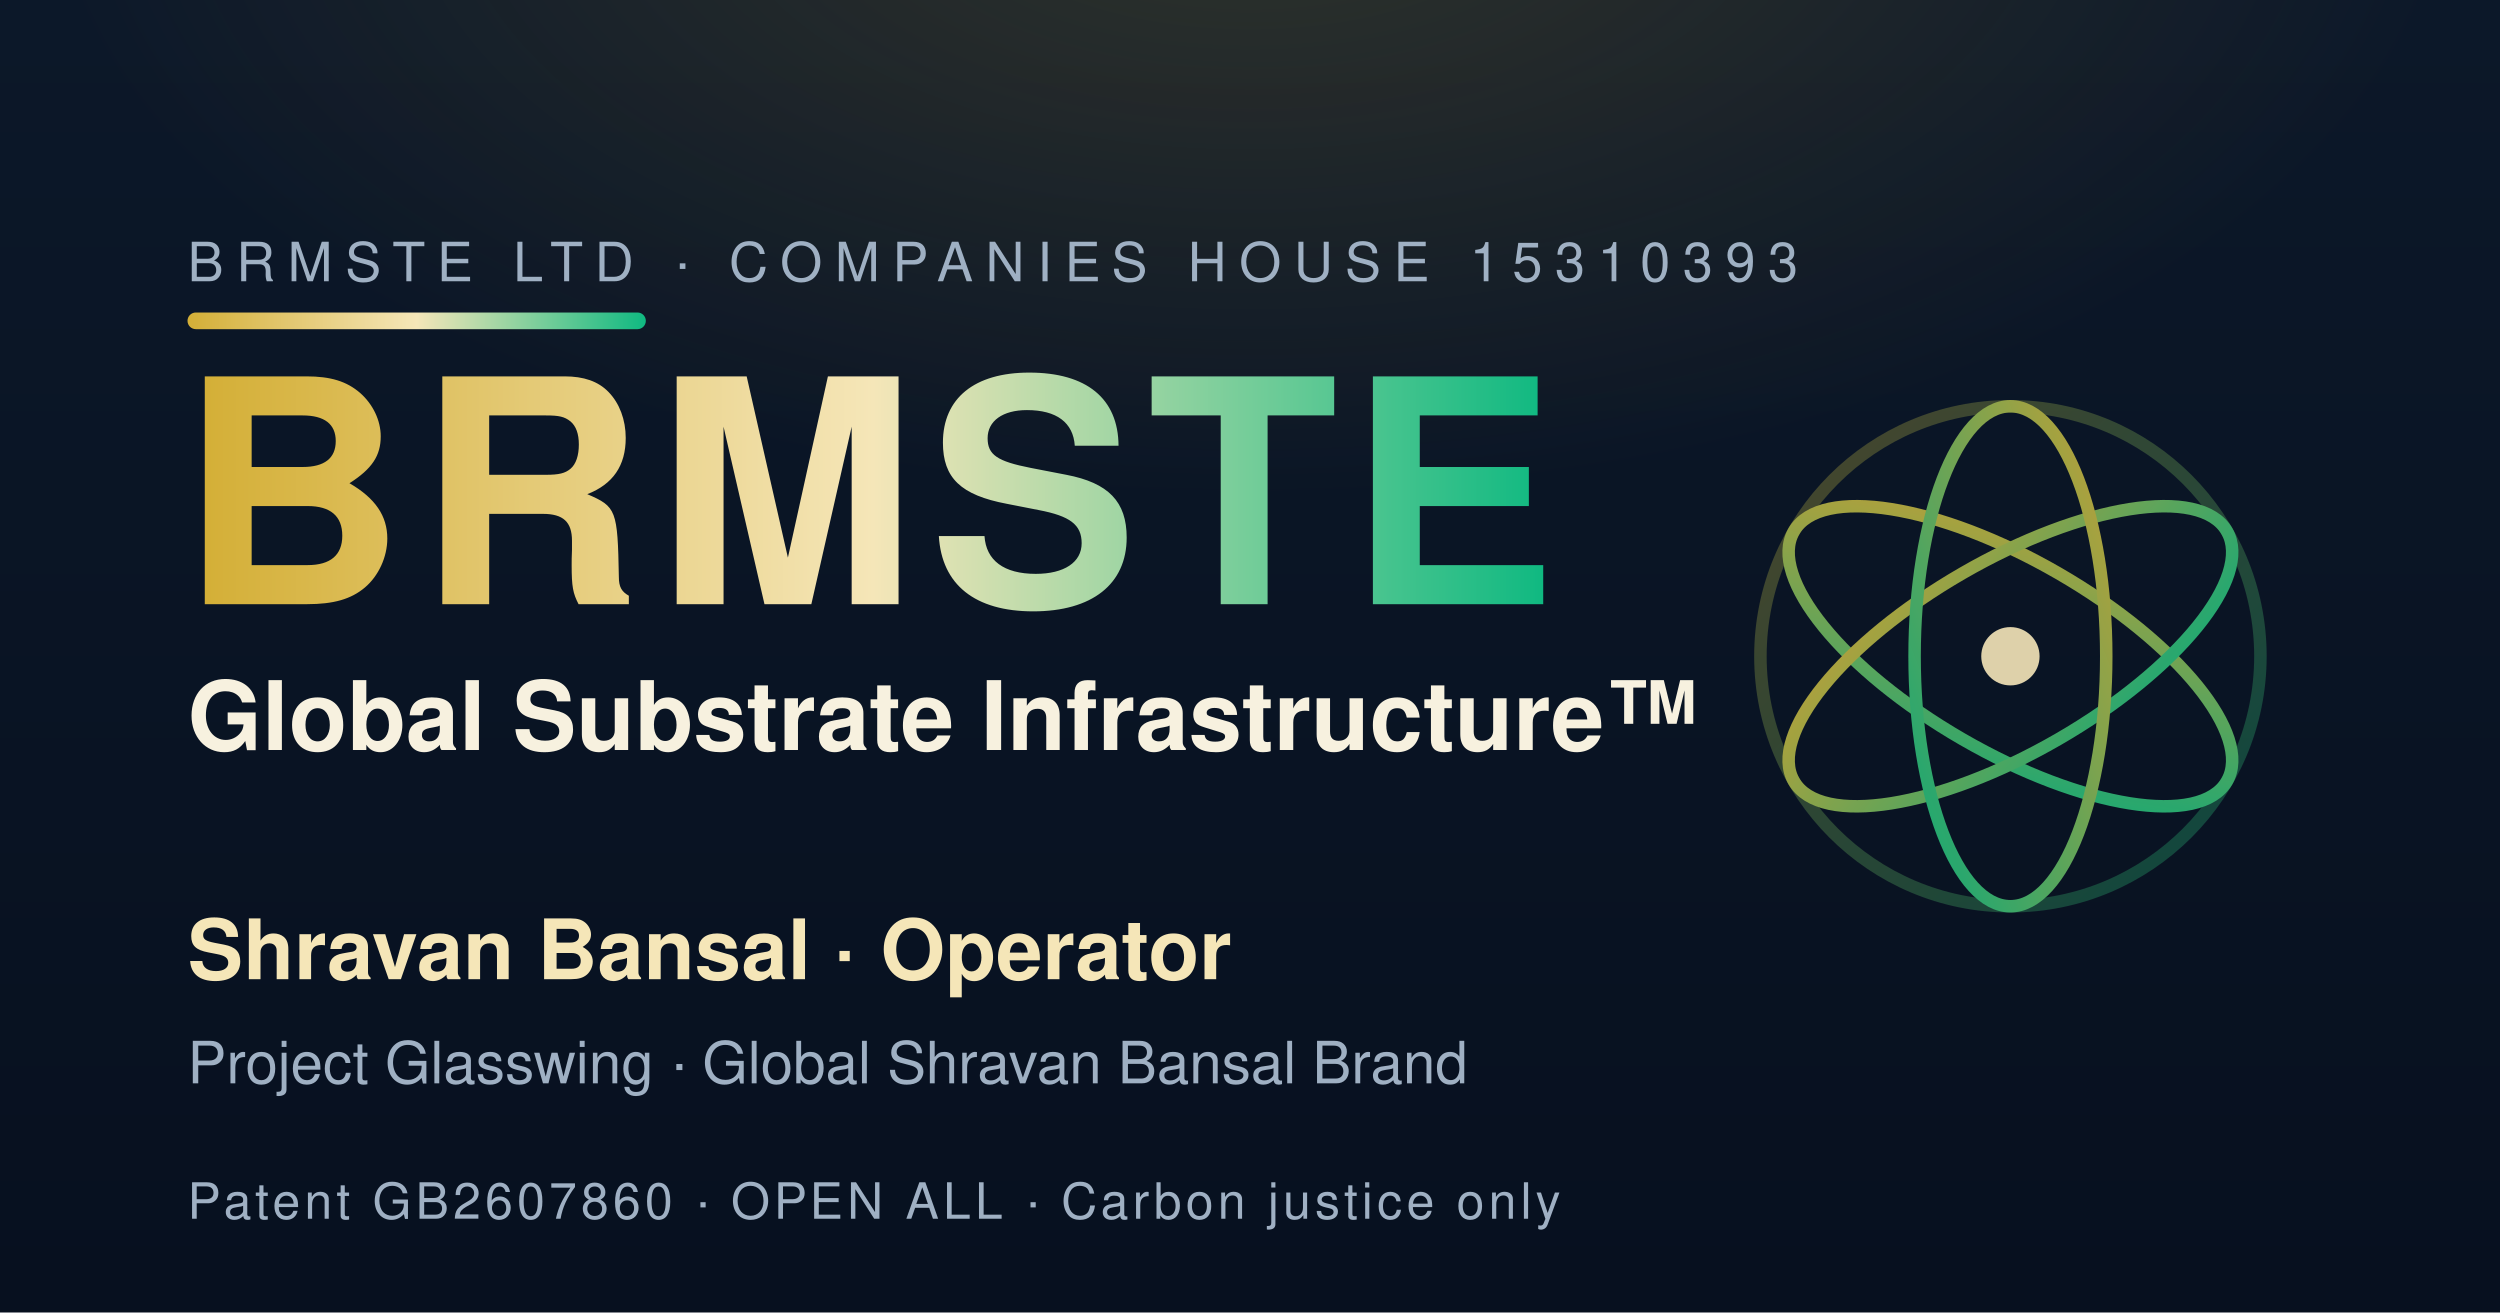
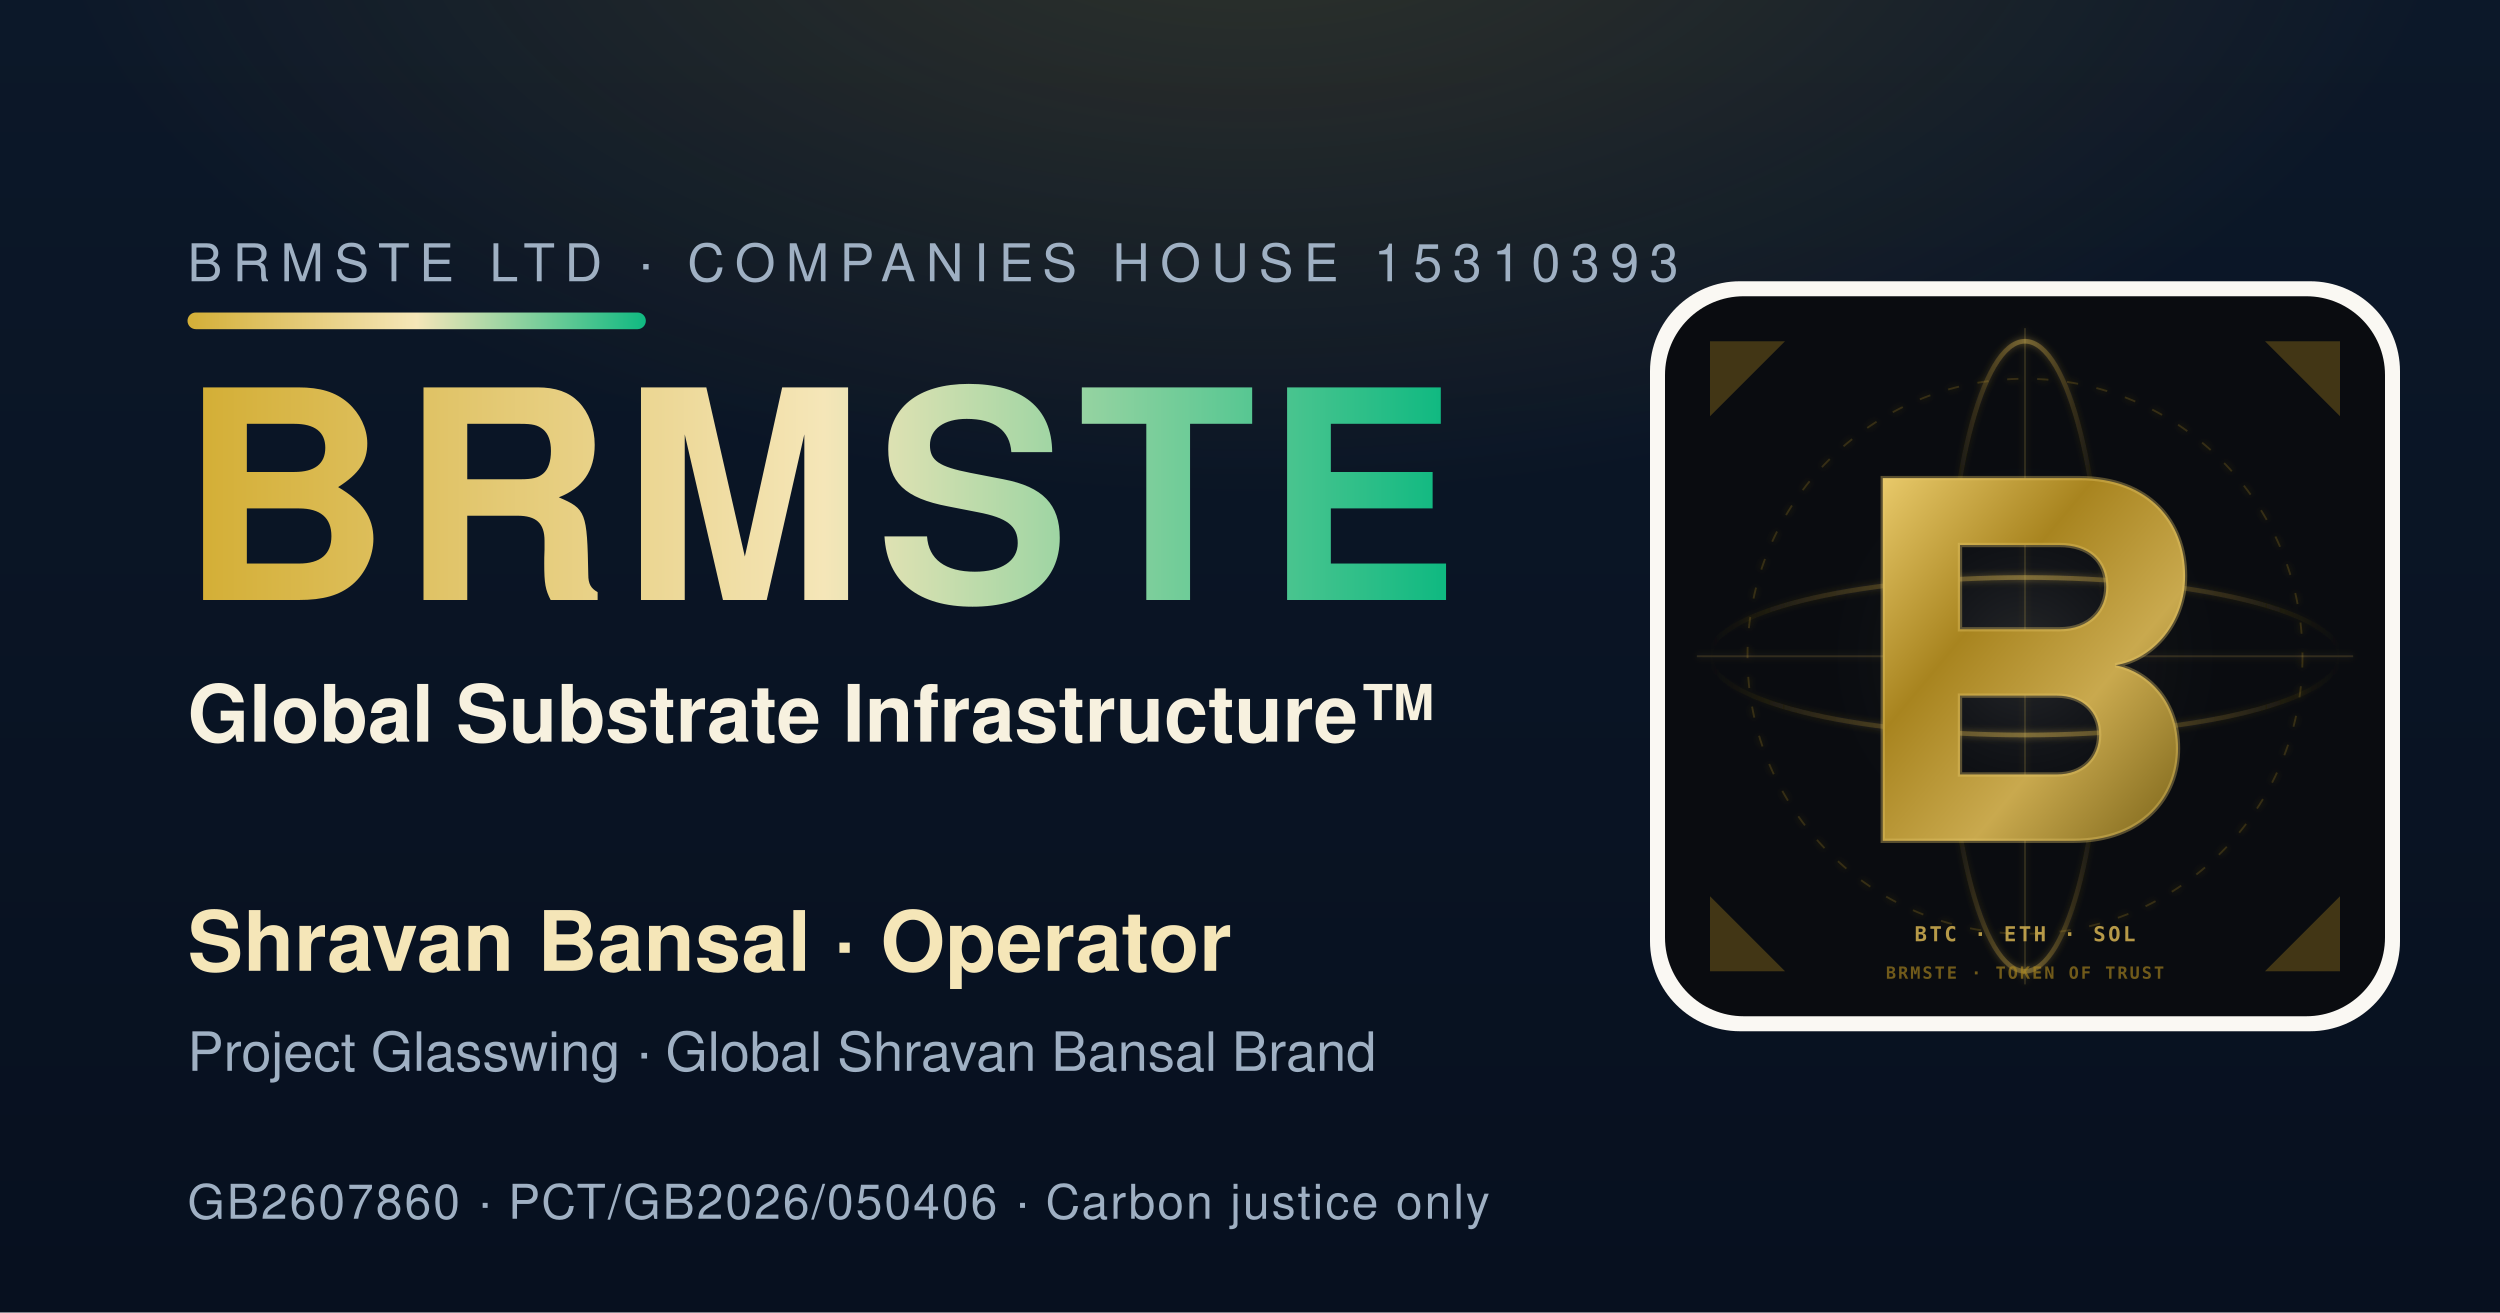
<svg xmlns="http://www.w3.org/2000/svg" width="1200" height="630" viewBox="0 0 1200 630" role="img" aria-label="BRMSTE LTD - Global Substrate Infrastructure. Shravan Bansal, Operator.">
  <defs>
    <linearGradient id="bg" x1="0" y1="0" x2="0" y2="1">
      <stop offset="0" stop-color="#0c1829" />
      <stop offset="1" stop-color="#07101f" />
    </linearGradient>
    <radialGradient id="glow" cx="50%" cy="-10%" r="80%">
      <stop offset="0" stop-color="#d4af37" stop-opacity="0.18" />
      <stop offset="0.6" stop-color="#d4af37" stop-opacity="0" />
    </radialGradient>
    <linearGradient id="spectrum" x1="0" y1="0" x2="1" y2="0">
      <stop offset="0" stop-color="#d4af37" />
      <stop offset="0.5" stop-color="#f5e6b8" />
      <stop offset="1" stop-color="#10b981" />
    </linearGradient>
-     <linearGradient id="ring" x1="0" y1="0" x2="1" y2="1">
-       <stop offset="0" stop-color="#d4af37" />
-       <stop offset="1" stop-color="#10b981" />
+     <linearGradient id="goldFacet" x1="0%" y1="0%" x2="100%" y2="100%">
+       <stop offset="0%" stop-color="#e8c96a" />
+       <stop offset="35%" stop-color="#a8841f" />
+       <stop offset="65%" stop-color="#c9a94e" />
+       <stop offset="100%" stop-color="#7a6318" />
    </linearGradient>
+     <linearGradient id="beamGold" x1="0%" y1="50%" x2="100%" y2="50%">
+       <stop offset="0%" stop-color="#a8841f" stop-opacity="0" />
+       <stop offset="50%" stop-color="#c9a94e" stop-opacity="0.85" />
+       <stop offset="100%" stop-color="#a8841f" stop-opacity="0" />
+     </linearGradient>
+     <radialGradient id="coreGlow" cx="50%" cy="50%" r="50%">
+       <stop offset="0%" stop-color="#faf8f3" stop-opacity="0.12" />
+       <stop offset="70%" stop-color="#0a0c10" stop-opacity="0" />
+       <stop offset="100%" stop-color="#0a0c10" stop-opacity="0" />
+     </radialGradient>
+     <filter id="softGlow" x="-20%" y="-20%" width="140%" height="140%">
+       <feGaussianBlur stdDeviation="2" result="blur" />
+       <feMerge>
+         <feMergeNode in="blur" />
+         <feMergeNode in="SourceGraphic" />
+       </feMerge>
+     </filter>
  </defs>
  <rect width="1200" height="630" fill="url(#bg)" />
  <rect width="1200" height="630" fill="url(#glow)" />
-   <g transform="translate(965 315)" fill="none" stroke="url(#ring)" stroke-width="6" opacity="0.9">
-     <circle r="120" stroke-opacity="0.35" />
-     <ellipse rx="120" ry="46" transform="rotate(30)" />
-     <ellipse rx="120" ry="46" transform="rotate(-30)" />
-     <ellipse rx="120" ry="46" transform="rotate(90)" />
-     <circle r="14" fill="#f5e6b8" stroke="none" />
+   <g transform="translate(792 135) scale(0.9)">
+     <rect width="400" height="400" rx="48" fill="#faf8f3" />
+     <rect x="8" y="8" width="384" height="384" rx="42" fill="#0a0c10" />
+     <circle cx="200" cy="200" r="160" fill="url(#coreGlow)" />
+     <g filter="url(#softGlow)">
+       <g transform="translate(200,200)">
+         <ellipse cx="0" cy="0" rx="168" ry="42" fill="none" stroke="url(#beamGold)" stroke-width="2.5" opacity="0.55" />
+         <ellipse cx="0" cy="0" rx="148" ry="148" fill="none" stroke="#a8841f" stroke-width="1" opacity="0.25" stroke-dasharray="6 10" />
+       </g>
+       <g transform="translate(200,200)">
+         <ellipse cx="0" cy="0" rx="42" ry="168" fill="none" stroke="url(#beamGold)" stroke-width="2.5" opacity="0.55" />
+         <line x1="-175" y1="0" x2="175" y2="0" stroke="#c9a94e" stroke-width="1" opacity="0.18" />
+         <line x1="0" y1="-175" x2="0" y2="175" stroke="#c9a94e" stroke-width="1" opacity="0.18" />
+       </g>
+     </g>
+     <g transform="translate(200,200)">
+       <g transform="translate(-95,-95) scale(0.29)">
+         <path d="M428 0C555 0 622 80 622 180C622 264 565 333 494 344C557 357 609 413 609 497C609 586 544 667 417 667H66V0ZM386 400H208V545H386C434 545 464 514 464 472C464 430 434 400 386 400ZM391 123H208V278H391C447 278 477 242 477 200C477 152 445 123 391 123Z" fill="url(#goldFacet)" />
+         <path d="M428 0C555 0 622 80 622 180C622 264 565 333 494 344C557 357 609 413 609 497C609 586 544 667 417 667H66V0ZM386 400H208V545H386C434 545 464 514 464 472C464 430 434 400 386 400ZM391 123H208V278H391C447 278 477 242 477 200C477 152 445 123 391 123Z" fill="none" stroke="#e8c96a" stroke-width="8" opacity="0.35" />
+       </g>
+     </g>
+     <g font-family="ui-monospace, 'DejaVu Sans Mono', monospace" font-size="11" font-weight="600" letter-spacing="0.12em">
+       <text x="200" y="352" text-anchor="middle" fill="#c9a94e" opacity="0.9">BTC · ETH · SOL</text>
+       <text x="200" y="372" text-anchor="middle" fill="#a8841f" opacity="0.65" font-size="9">BRMSTE · TOKEN OF TRUST</text>
+     </g>
+     <path d="M32 32 L72 32 L32 72 Z" fill="#a8841f" opacity="0.35" />
+     <path d="M368 32 L328 32 L368 72 Z" fill="#a8841f" opacity="0.35" />
+     <path d="M32 368 L72 368 L32 328 Z" fill="#a8841f" opacity="0.35" />
+     <path d="M368 368 L328 368 L368 328 Z" fill="#a8841f" opacity="0.35" />
  </g>
  <rect x="90" y="150" width="220" height="8" rx="4" fill="url(#spectrum)" />
  <g font-family="Arimo, Helvetica, Arial, 'DejaVu Sans', sans-serif" fill="#f7f1df">
-     <text x="90" y="135" font-size="26" letter-spacing="6" fill="#9fb0c3">BRMSTE LTD · COMPANIES HOUSE 15310393</text>
-     <text x="86" y="290" font-size="150" font-weight="700" letter-spacing="6" fill="url(#spectrum)">BRMSTE</text>
-     <text x="90" y="360" font-size="46" font-weight="600">Global Substrate Infrastructure™</text>
-     <text x="90" y="470" font-size="40" font-weight="700" fill="#f5e6b8">Shravan Bansal · Operator</text>
-     <text x="90" y="520" font-size="28" fill="#9fb0c3">Project Glasswing · Global Shravan Bansal Brand</text>
-     <text x="90" y="585" font-size="24" letter-spacing="2" fill="#9fb0c3">Patent GB2607860 · OPEN ALL · Carbon justice only</text>
+     <text x="90" y="135" font-size="25" letter-spacing="5" fill="#9fb0c3">BRMSTE LTD · COMPANIES HOUSE 15310393</text>
+     <text x="86" y="288" font-size="140" font-weight="700" letter-spacing="5" fill="url(#spectrum)">BRMSTE</text>
+     <text x="90" y="356" font-size="38" font-weight="600">Global Substrate Infrastructure™</text>
+     <text x="90" y="466" font-size="40" font-weight="700" fill="#f5e6b8">Shravan Bansal · Operator</text>
+     <text x="90" y="514" font-size="26" fill="#9fb0c3">Project Glasswing · Global Shravan Bansal Brand</text>
+     <text x="90" y="585" font-size="23" letter-spacing="1" fill="#9fb0c3">GB2607860 · PCT/GB2026/050406 · Carbon justice only</text>
  </g>
</svg>
